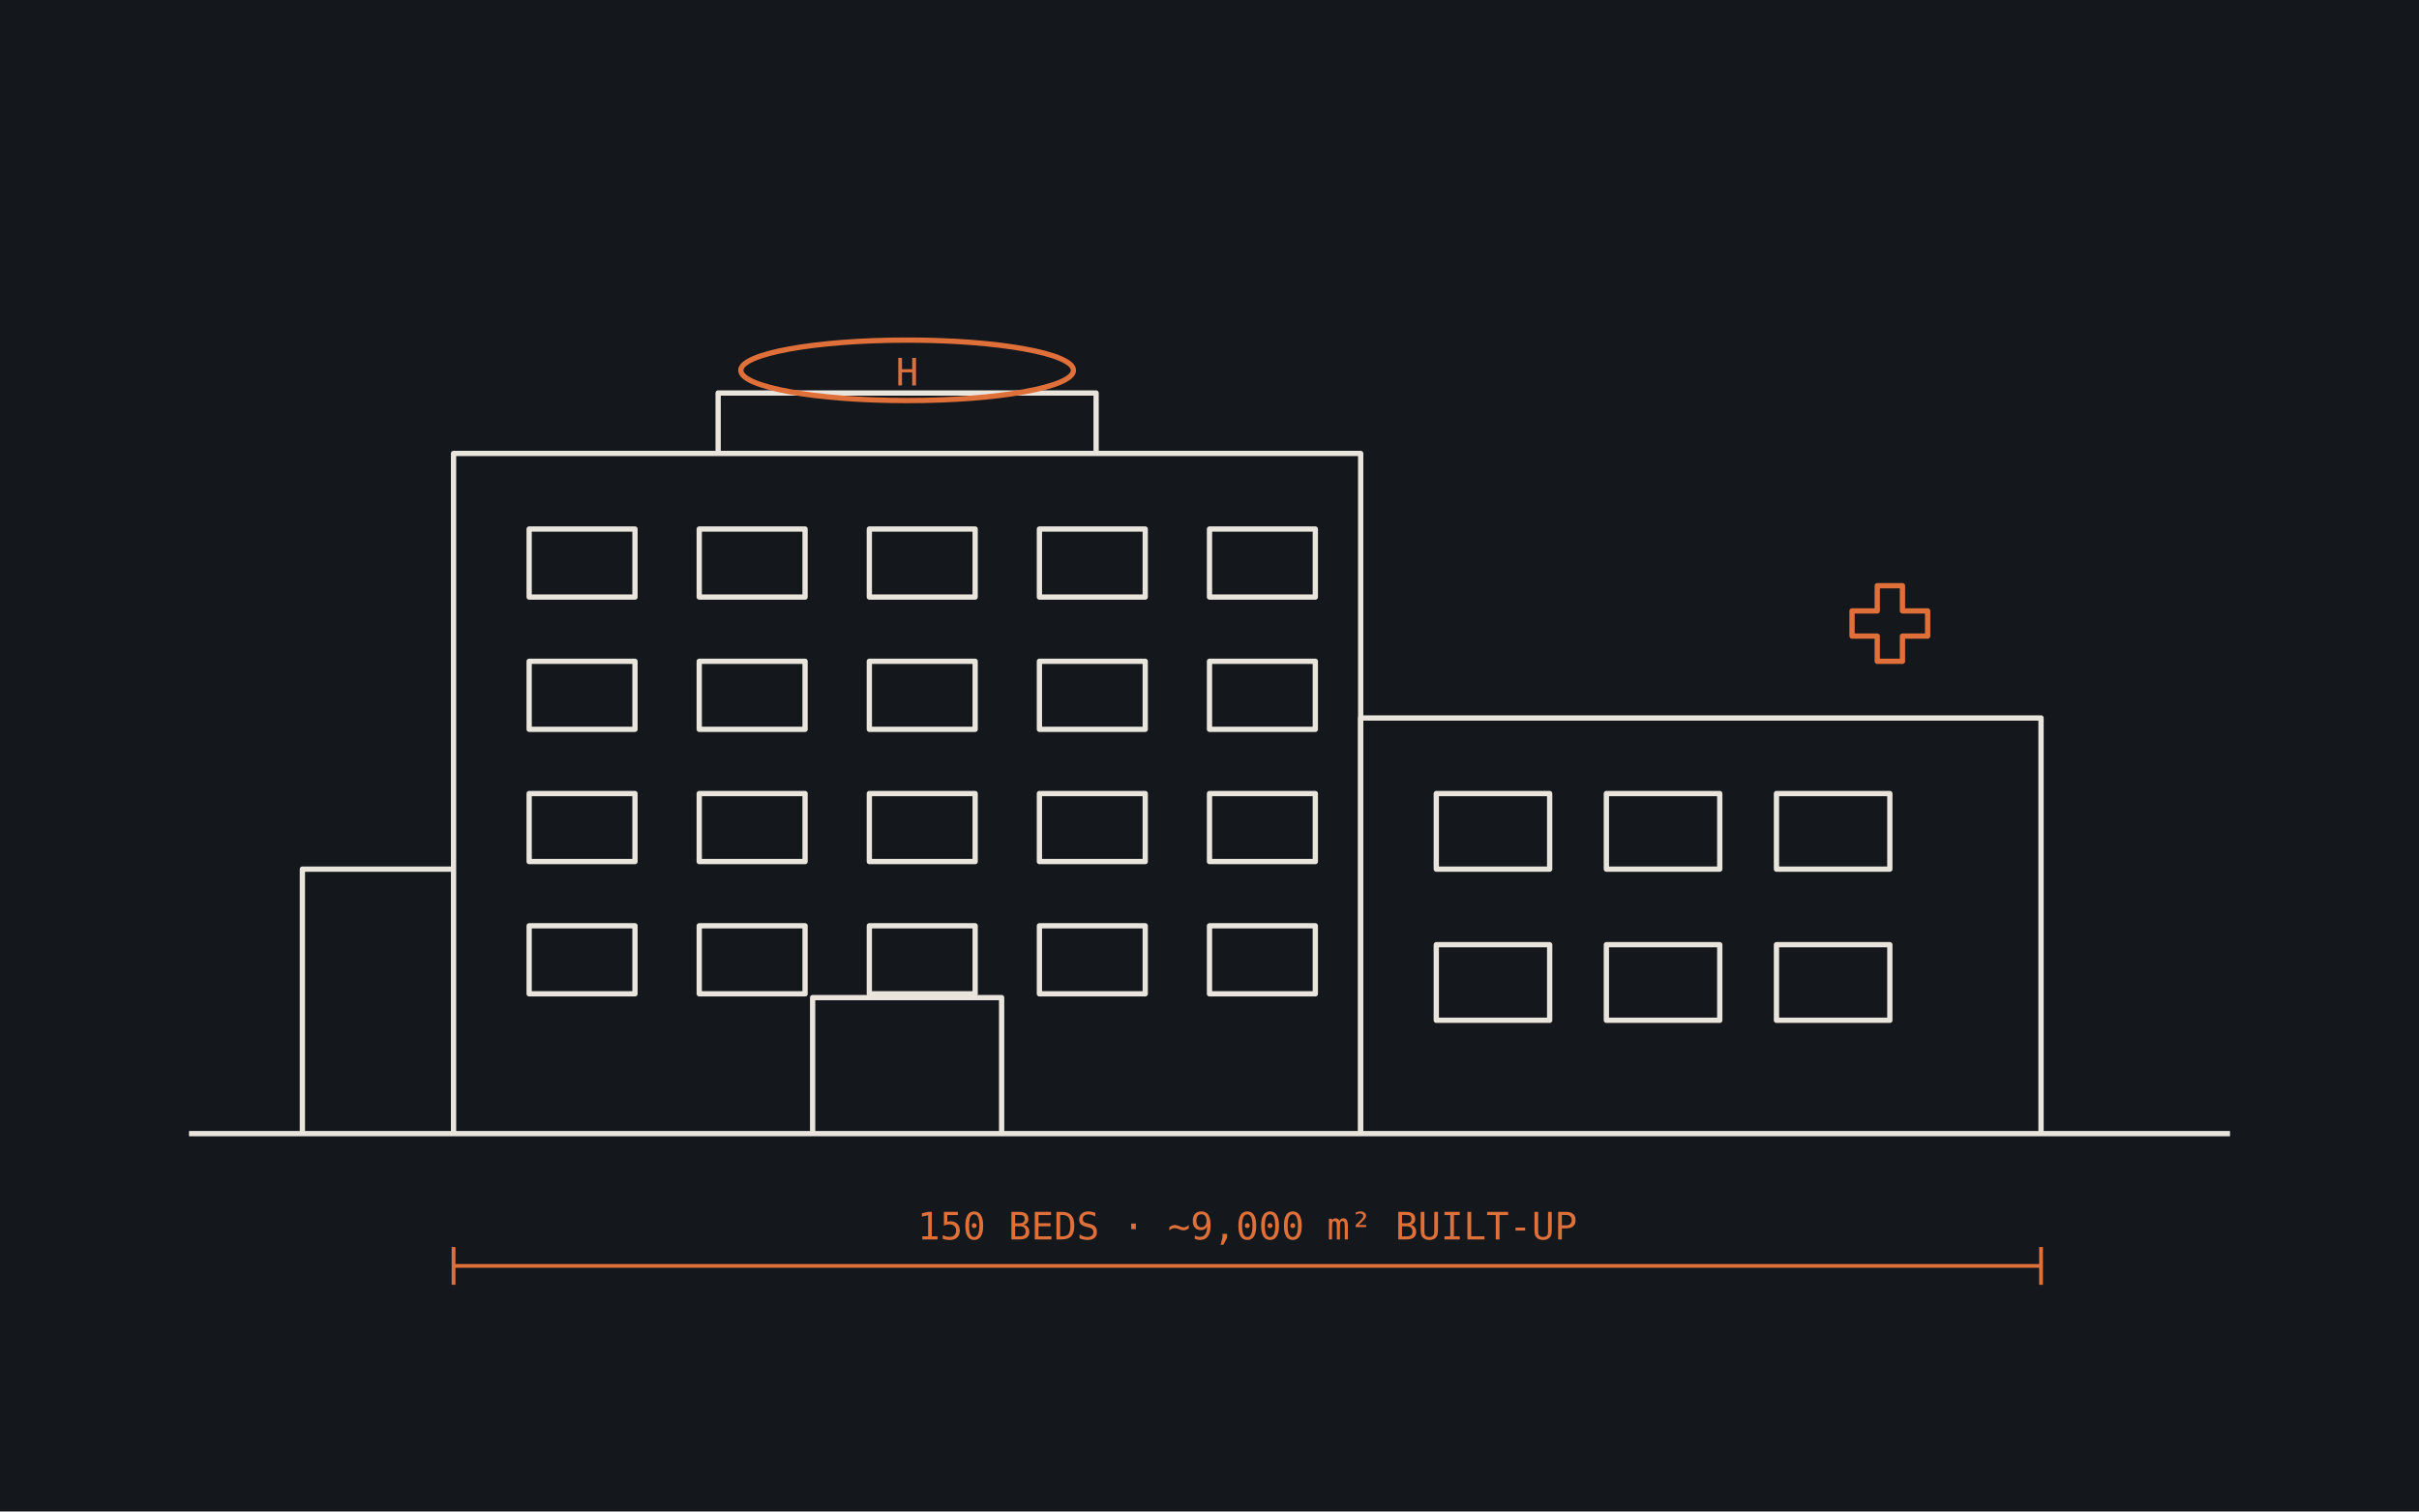
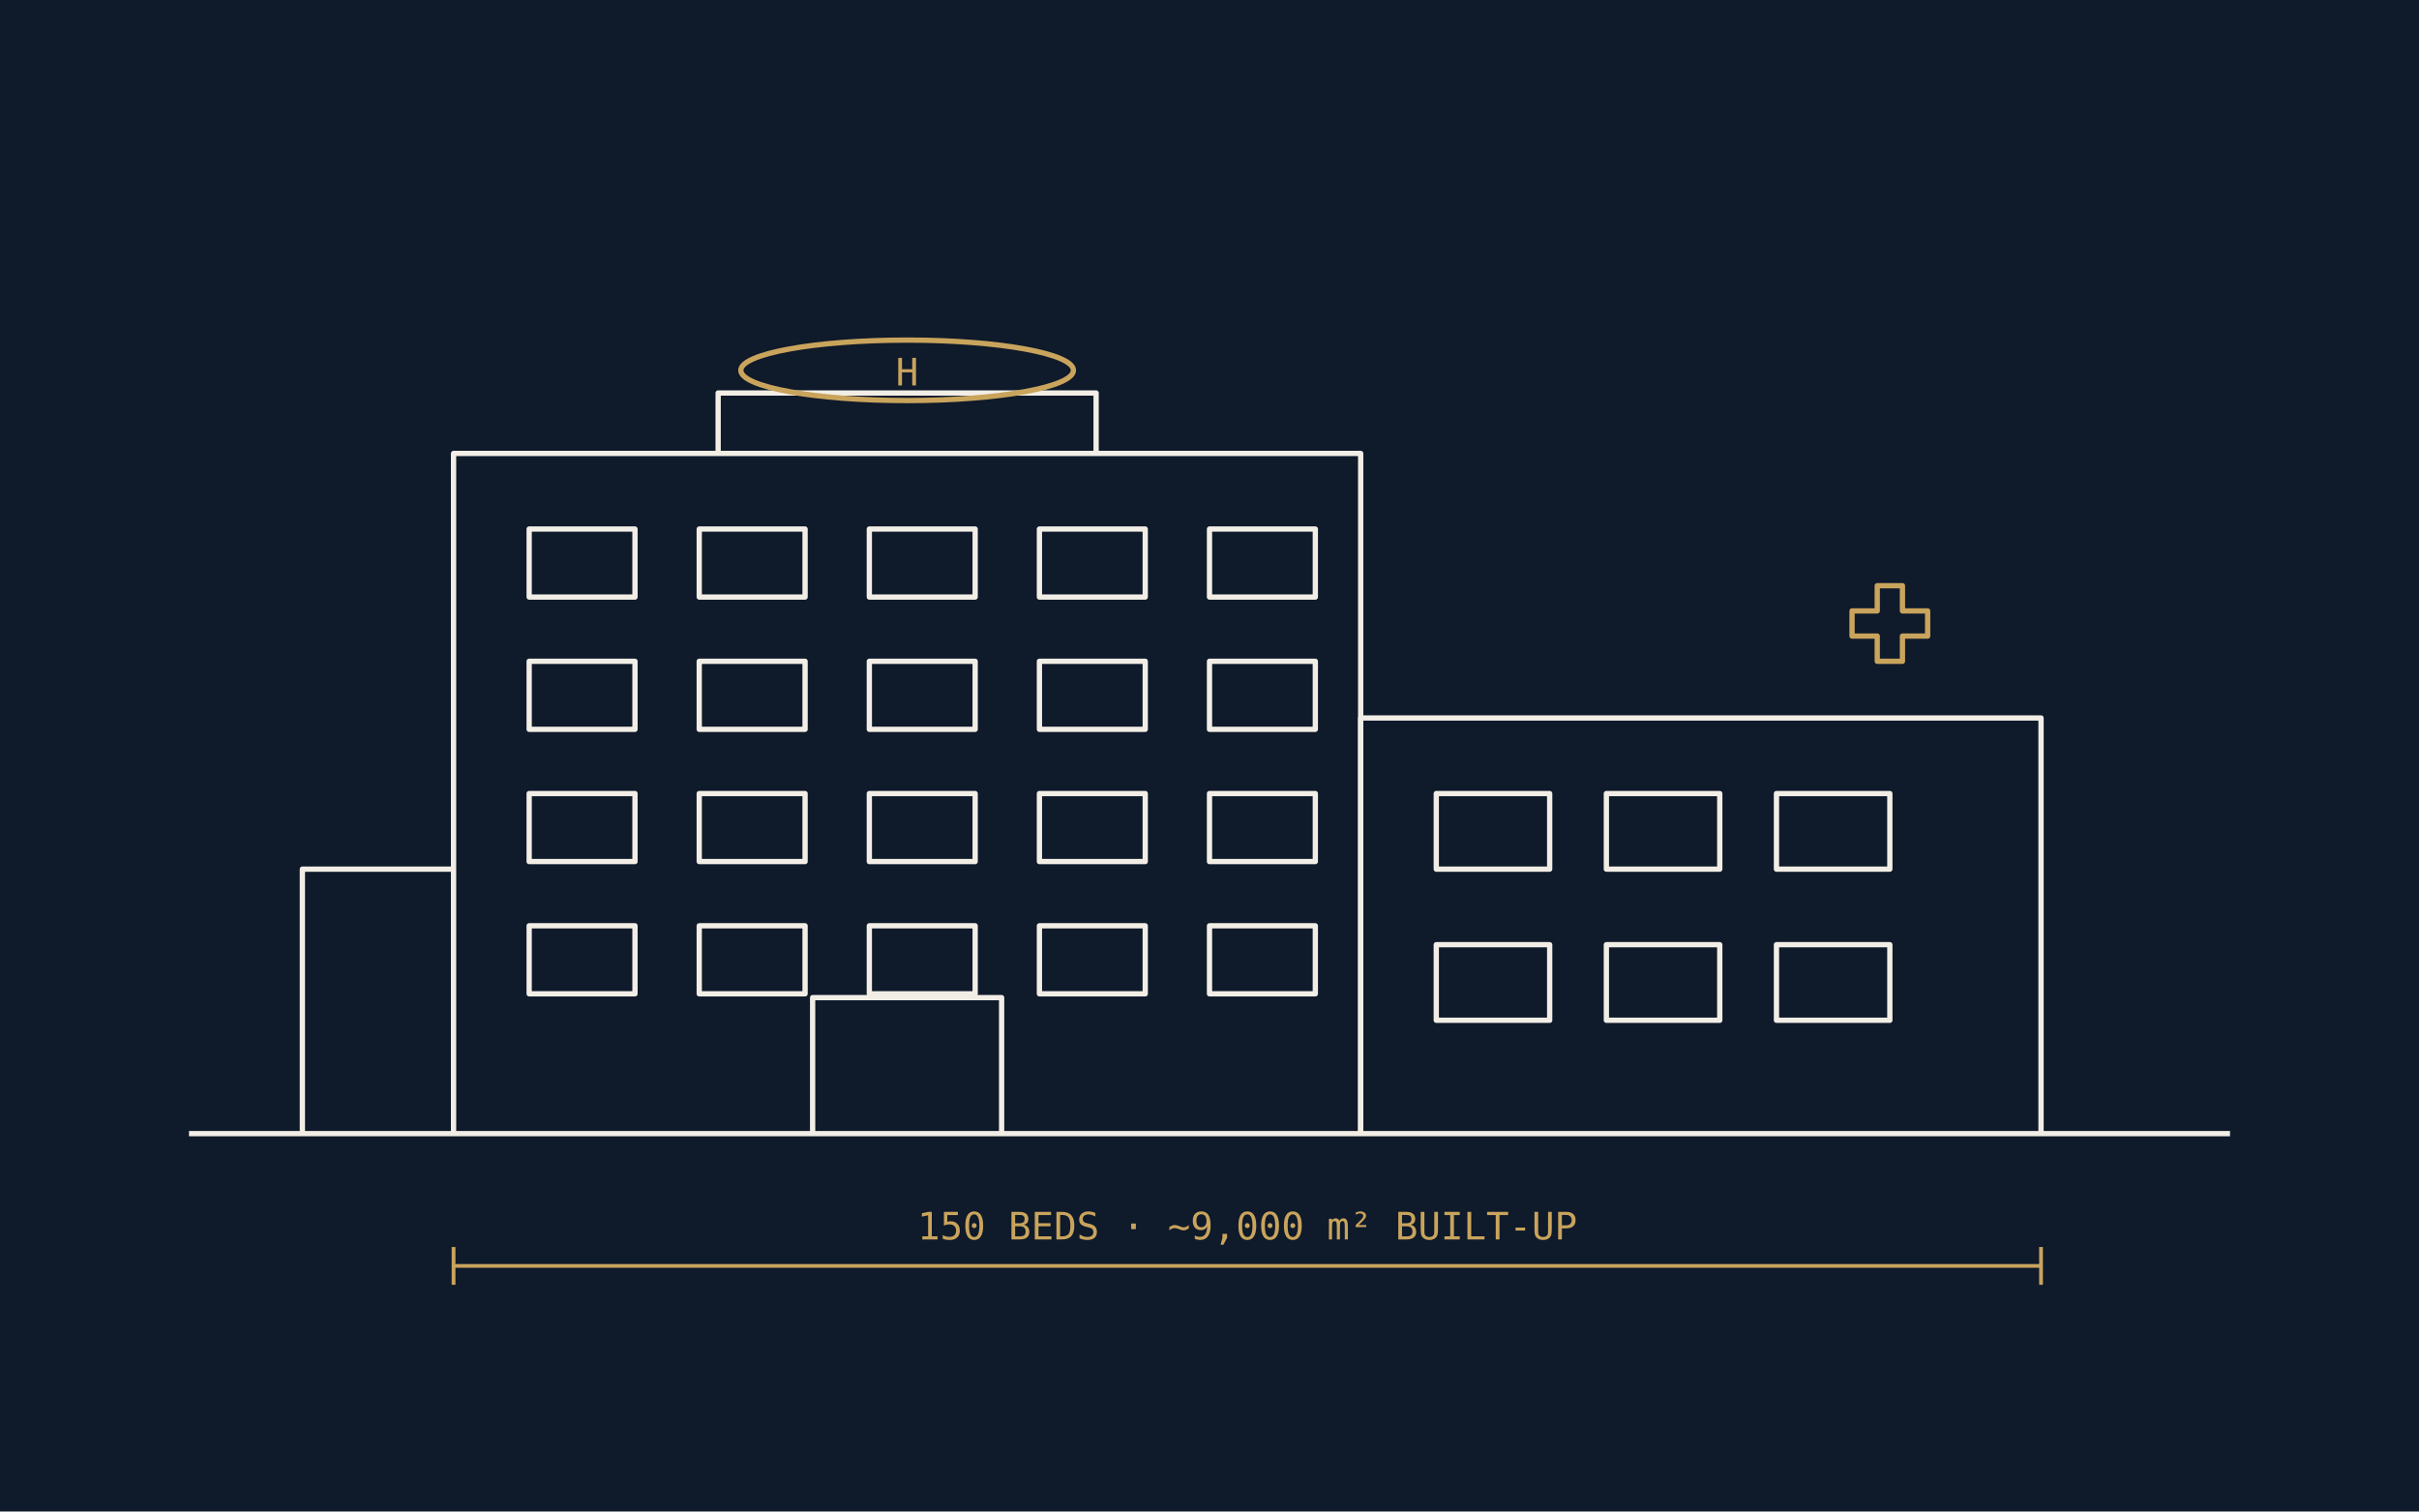
<svg xmlns="http://www.w3.org/2000/svg" viewBox="0 0 640 400" role="img" aria-label="Multi-storey hospital elevation (illustration)">
-   <rect width="640" height="400" fill="#14171C" />
-   <g fill="none" stroke="#E9E5DD" stroke-width="1.4" stroke-linejoin="round">
+   <rect width="640" height="400" fill="#0F1A2B" />
+   <g fill="none" stroke="#F2EEE6" stroke-width="1.4" stroke-linejoin="round">
    <path d="M50 300H590" />
    <path d="M120 300V120H360V300" />
    <path d="M360 300V190H540V300" />
    <path d="M80 300V230H120" />
    <path d="M140 140h28v18h-28z" />
    <path d="M185 140h28v18h-28z" />
    <path d="M230 140h28v18h-28z" />
    <path d="M275 140h28v18h-28z" />
    <path d="M320 140h28v18h-28z" />
    <path d="M140 175h28v18h-28z" />
    <path d="M185 175h28v18h-28z" />
    <path d="M230 175h28v18h-28z" />
    <path d="M275 175h28v18h-28z" />
    <path d="M320 175h28v18h-28z" />
    <path d="M140 210h28v18h-28z" />
    <path d="M185 210h28v18h-28z" />
    <path d="M230 210h28v18h-28z" />
    <path d="M275 210h28v18h-28z" />
    <path d="M320 210h28v18h-28z" />
    <path d="M140 245h28v18h-28z" />
    <path d="M185 245h28v18h-28z" />
    <path d="M230 245h28v18h-28z" />
    <path d="M275 245h28v18h-28z" />
    <path d="M320 245h28v18h-28z" />
    <path d="M380 210h30v20h-30z" />
    <path d="M425 210h30v20h-30z" />
    <path d="M470 210h30v20h-30z" />
    <path d="M380 250h30v20h-30z" />
    <path d="M425 250h30v20h-30z" />
    <path d="M470 250h30v20h-30z" />
    <path d="M190 120V104H290V120" />
-     <ellipse cx="240" cy="98" rx="44" ry="8" stroke="#E0703A" />
-     <text x="240" y="102" font-family="ui-monospace,Consolas,monospace" font-size="10" fill="#E0703A" fill-opacity="1" stroke="none" text-anchor="middle">H</text>
-     <path stroke="#E0703A" d="M496.667 155h6.667v6.667h6.667v6.667h-6.667v6.667h-6.667v-6.667h-6.667v-6.667h6.667z" />
+     <ellipse cx="240" cy="98" rx="44" ry="8" stroke="#C9A45C" />
+     <text x="240" y="102" font-family="ui-monospace,Consolas,monospace" font-size="10" fill="#C9A45C" fill-opacity="1" stroke="none" text-anchor="middle">H</text>
+     <path stroke="#C9A45C" d="M496.667 155h6.667v6.667h6.667v6.667h-6.667v6.667h-6.667v-6.667h-6.667v-6.667h6.667z" />
    <path d="M215 300v-36h50v36" />
-     <path stroke="#E0703A" stroke-width="1" d="M120 335H540M120 330v10M540 330v10" />
-     <text x="330.0" y="328" font-family="ui-monospace,Consolas,monospace" font-size="10" fill="#E0703A" fill-opacity="1" stroke="none" text-anchor="middle">150 BEDS · ~9,000 m² BUILT-UP</text>
+     <path stroke="#C9A45C" stroke-width="1" d="M120 335H540M120 330v10M540 330v10" />
+     <text x="330.0" y="328" font-family="ui-monospace,Consolas,monospace" font-size="10" fill="#C9A45C" fill-opacity="1" stroke="none" text-anchor="middle">150 BEDS · ~9,000 m² BUILT-UP</text>
  </g>
</svg>
